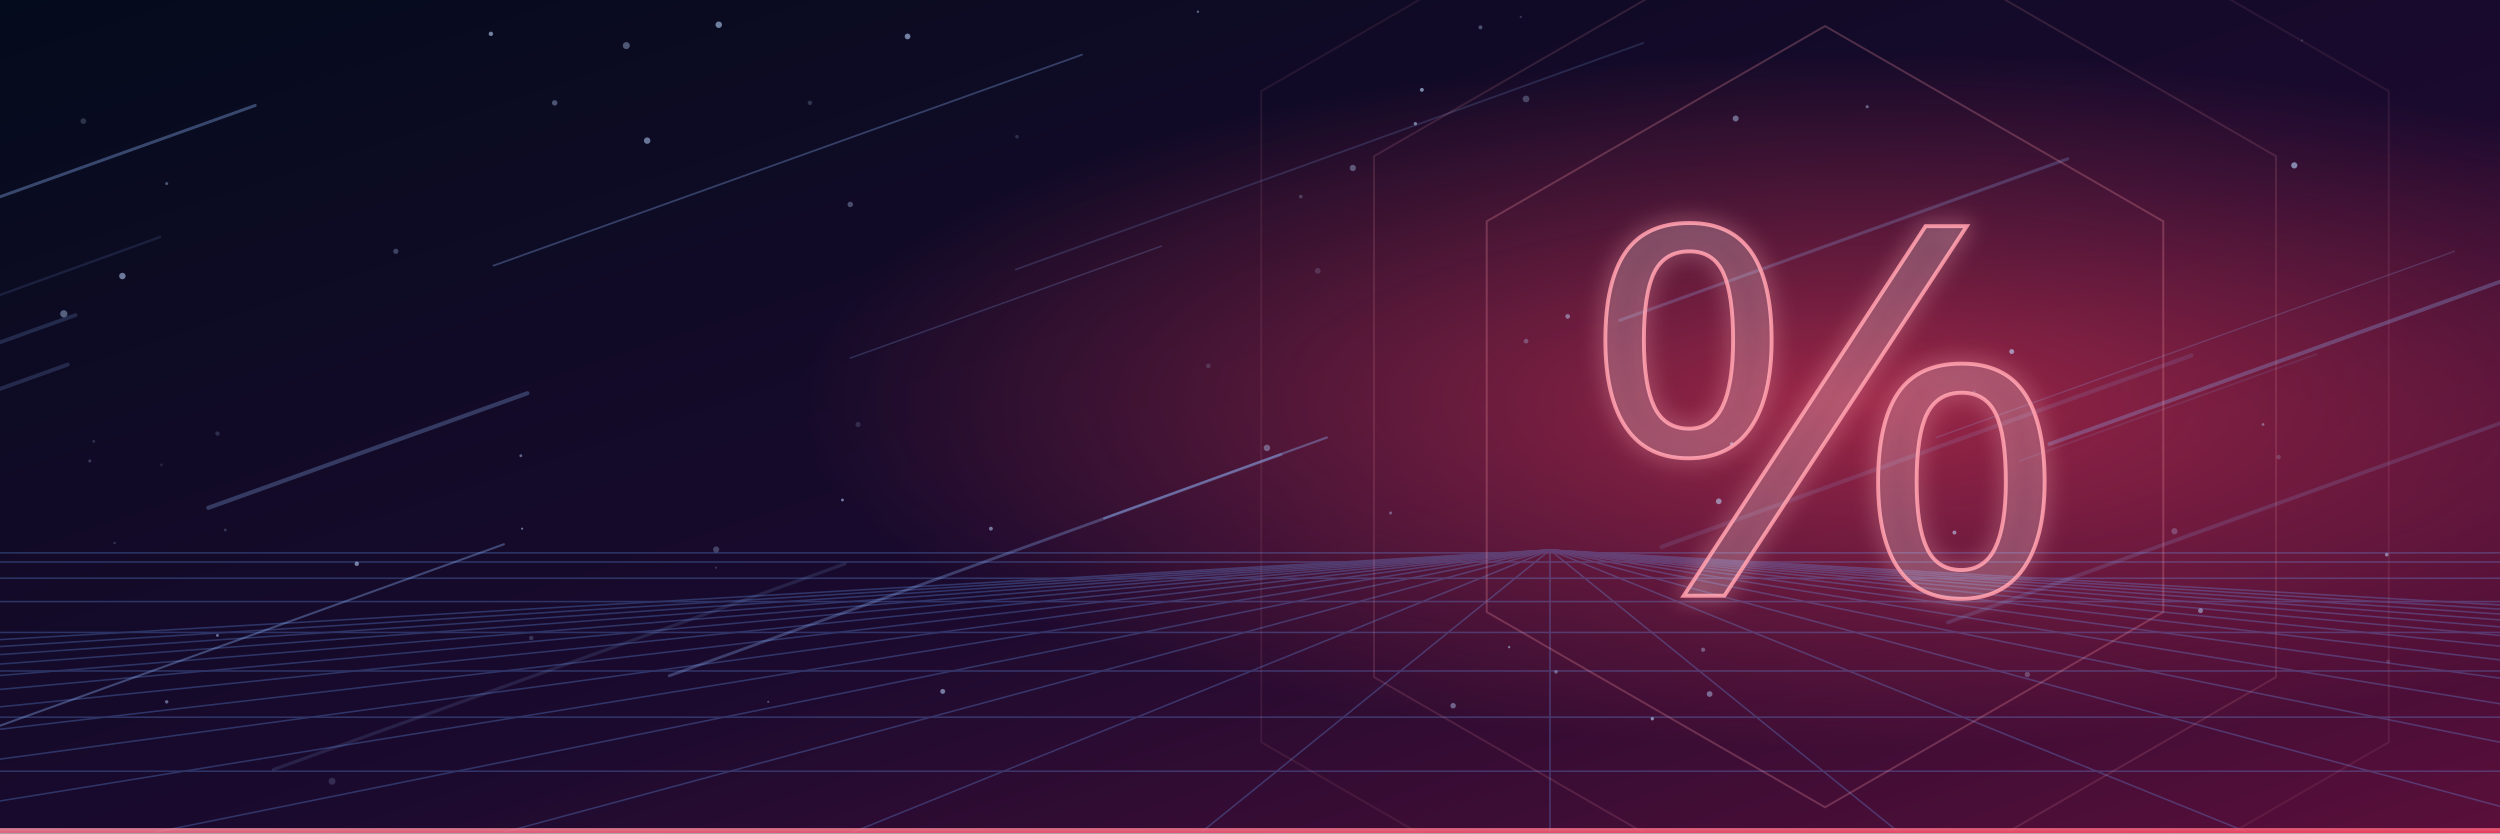
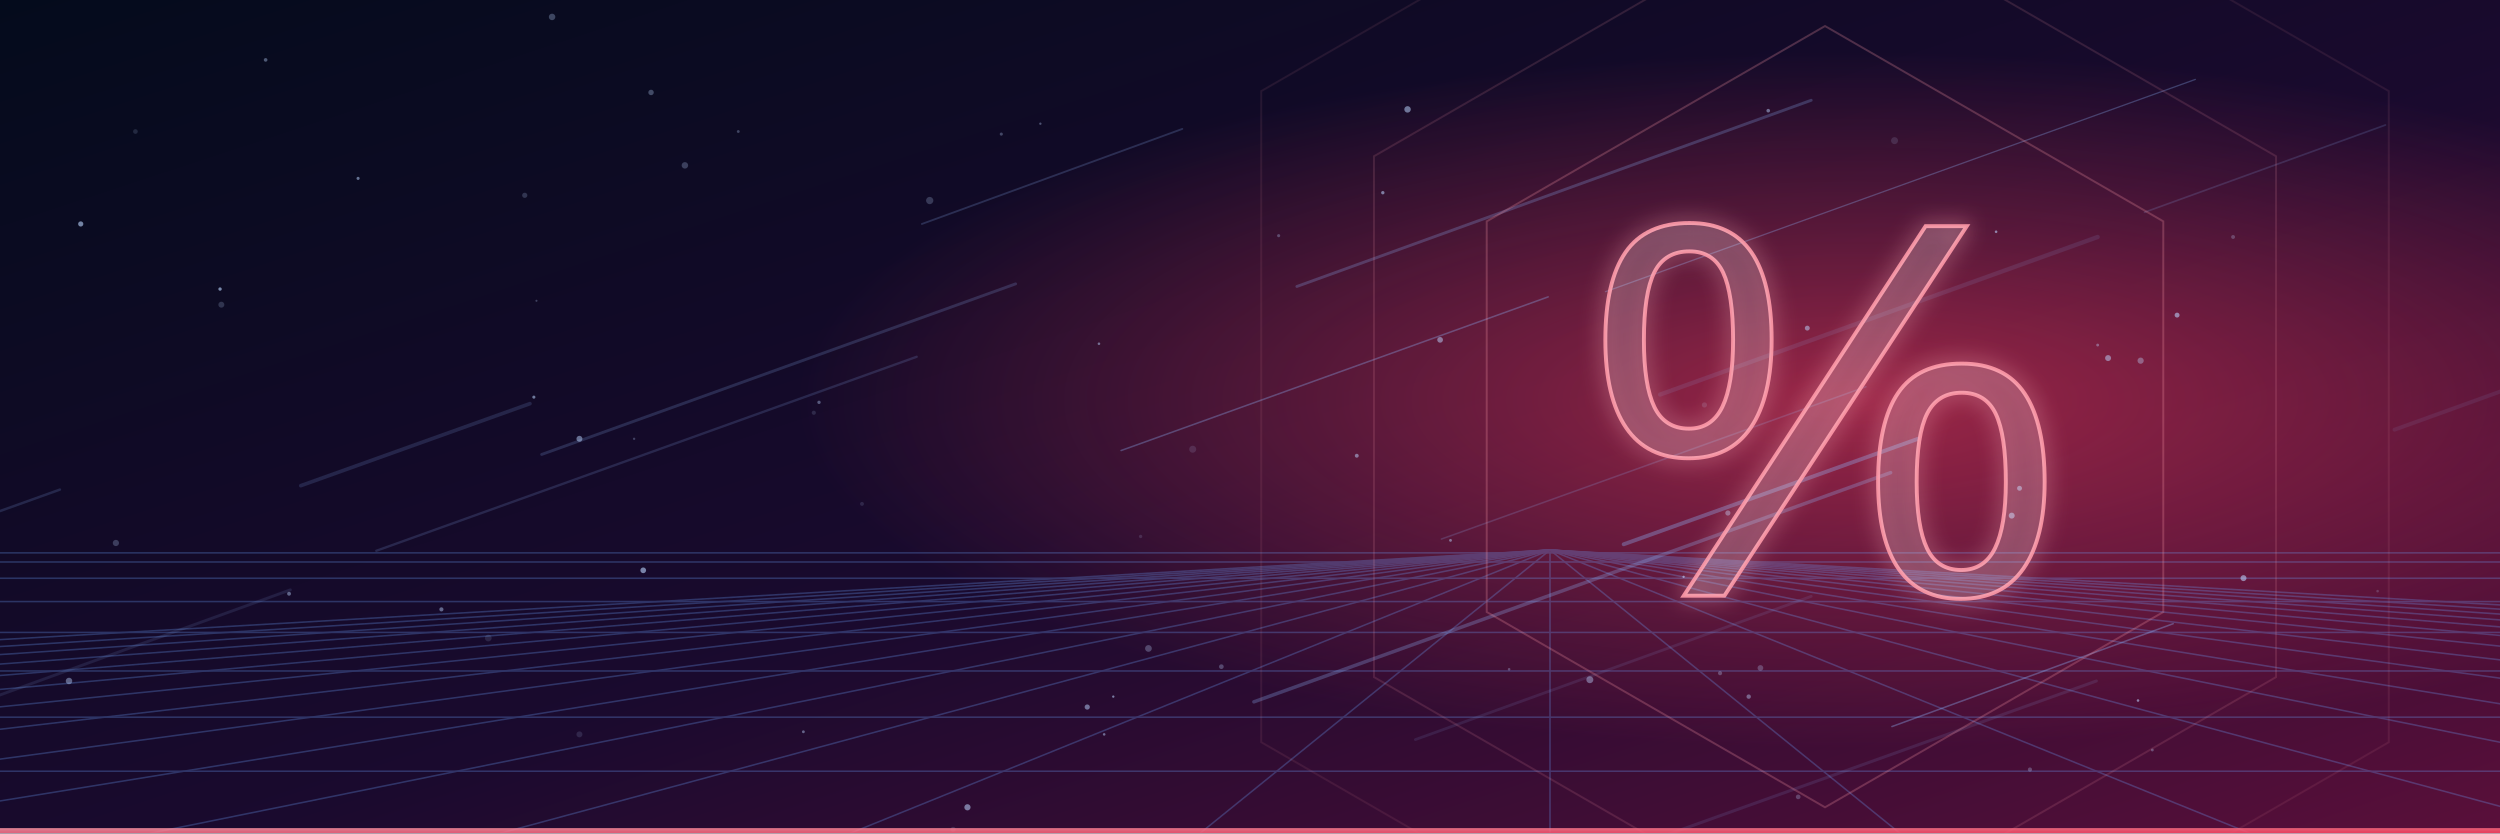
<svg xmlns="http://www.w3.org/2000/svg" viewBox="0 0 1920 640" width="1920" height="640" preserveAspectRatio="xMidYMid slice">
  <defs>
    <linearGradient id="bg" x1="0" y1="0" x2="1" y2="1">
      <stop offset="0" stop-color="#040b1c" />
      <stop offset=".55" stop-color="#1a0a2e" />
      <stop offset="1" stop-color="#5a0f3a" />
    </linearGradient>
    <radialGradient id="halo" cx="0.74" cy="0.48" r="0.42">
      <stop offset="0" stop-color="#ff3d5a" stop-opacity=".55" />
      <stop offset="1" stop-color="#ff3d5a" stop-opacity="0" />
    </radialGradient>
    <linearGradient id="shape" x1="0" y1="0" x2="1" y2="1">
      <stop offset="0" stop-color="#ff9aa9" />
      <stop offset="1" stop-color="#ff3d5a" />
    </linearGradient>
    <linearGradient id="fade" x1="0" y1="0" x2="0" y2="1">
      <stop offset="0" stop-color="#fff" stop-opacity="0" />
      <stop offset=".35" stop-color="#fff" stop-opacity="1" />
    </linearGradient>
    <mask id="fadeUp">
      <rect width="1920" height="640" fill="url(#fade)" />
    </mask>
    <filter id="glow" x="-30%" y="-30%" width="160%" height="160%">
      <feGaussianBlur stdDeviation="8" result="b" />
      <feMerge>
        <feMergeNode in="b" />
        <feMergeNode in="SourceGraphic" />
      </feMerge>
    </filter>
  </defs>
  <rect width="1920" height="640" fill="url(#bg)" />
  <rect width="1920" height="640" fill="url(#halo)" />
  <g stroke="#6aa3ff" stroke-width="1.2" opacity=".28" mask="url(#fadeUp)">
    <line x1="1190.4" y1="422.4" x2="-2572.8" y2="640" />
    <line x1="1190.4" y1="422.4" x2="-2304" y2="640" />
    <line x1="1190.4" y1="422.4" x2="-2035.2" y2="640" />
    <line x1="1190.4" y1="422.4" x2="-1766.4" y2="640" />
    <line x1="1190.4" y1="422.4" x2="-1497.6" y2="640" />
    <line x1="1190.4" y1="422.4" x2="-1228.8" y2="640" />
    <line x1="1190.4" y1="422.4" x2="-960" y2="640" />
    <line x1="1190.4" y1="422.4" x2="-691.2" y2="640" />
    <line x1="1190.4" y1="422.4" x2="-422.4" y2="640" />
    <line x1="1190.4" y1="422.4" x2="-153.6" y2="640" />
    <line x1="1190.4" y1="422.4" x2="115.2" y2="640" />
    <line x1="1190.4" y1="422.4" x2="384" y2="640" />
    <line x1="1190.4" y1="422.4" x2="652.8" y2="640" />
    <line x1="1190.4" y1="422.4" x2="921.6" y2="640" />
    <line x1="1190.4" y1="422.4" x2="1190.4" y2="640" />
    <line x1="1190.4" y1="422.4" x2="1459.2" y2="640" />
    <line x1="1190.4" y1="422.4" x2="1728" y2="640" />
    <line x1="1190.4" y1="422.4" x2="1996.8" y2="640" />
    <line x1="1190.4" y1="422.4" x2="2265.6" y2="640" />
    <line x1="1190.4" y1="422.4" x2="2534.4" y2="640" />
    <line x1="1190.4" y1="422.4" x2="2803.2" y2="640" />
    <line x1="1190.4" y1="422.4" x2="3072" y2="640" />
    <line x1="1190.4" y1="422.4" x2="3340.8" y2="640" />
    <line x1="1190.4" y1="422.4" x2="3609.6" y2="640" />
    <line x1="1190.4" y1="422.4" x2="3878.4" y2="640" />
    <line x1="1190.4" y1="422.4" x2="4147.2" y2="640" />
    <line x1="1190.4" y1="422.4" x2="4416" y2="640" />
    <line x1="1190.4" y1="422.4" x2="4684.8" y2="640" />
    <line x1="1190.4" y1="422.4" x2="4953.6" y2="640" />
    <line x1="0" y1="424.6" x2="1920" y2="424.6" />
    <line x1="0" y1="431.6" x2="1920" y2="431.6" />
    <line x1="0" y1="444.1" x2="1920" y2="444.1" />
    <line x1="0" y1="462.0" x2="1920" y2="462.0" />
    <line x1="0" y1="485.7" x2="1920" y2="485.7" />
    <line x1="0" y1="515.3" x2="1920" y2="515.3" />
    <line x1="0" y1="550.8" x2="1920" y2="550.8" />
    <line x1="0" y1="592.3" x2="1920" y2="592.3" />
    <line x1="0" y1="640.0" x2="1920" y2="640.0" />
  </g>
-   <line x1="387" y1="418" x2="-13" y2="562" stroke="#8fb8ff" stroke-width="1.6" stroke-linecap="round" opacity="0.35" />
-   <line x1="58" y1="242" x2="-228" y2="345" stroke="#8fb8ff" stroke-width="2.9" stroke-linecap="round" opacity="0.18" />
-   <line x1="892" y1="189" x2="653" y2="275" stroke="#8fb8ff" stroke-width="1.1" stroke-linecap="round" opacity="0.21" />
-   <line x1="196" y1="81" x2="-159" y2="208" stroke="#8fb8ff" stroke-width="2.3" stroke-linecap="round" opacity="0.35" />
-   <line x1="1683" y1="273" x2="1276" y2="420" stroke="#8fb8ff" stroke-width="3.2" stroke-linecap="round" opacity="0.13" />
-   <line x1="1262" y1="33" x2="780" y2="207" stroke="#8fb8ff" stroke-width="1.4" stroke-linecap="round" opacity="0.17" />
-   <line x1="1885" y1="193" x2="1487" y2="336" stroke="#8fb8ff" stroke-width="1.0" stroke-linecap="round" opacity="0.20" />
-   <line x1="405" y1="302" x2="160" y2="390" stroke="#8fb8ff" stroke-width="3.2" stroke-linecap="round" opacity="0.28" />
-   <line x1="123" y1="182" x2="-40" y2="241" stroke="#8fb8ff" stroke-width="1.9" stroke-linecap="round" opacity="0.12" />
-   <line x1="1779" y1="272" x2="1551" y2="354" stroke="#8fb8ff" stroke-width="1.3" stroke-linecap="round" opacity="0.11" />
-   <line x1="1019" y1="336" x2="848" y2="398" stroke="#8fb8ff" stroke-width="1.7" stroke-linecap="round" opacity="0.36" />
-   <line x1="984" y1="349" x2="514" y2="519" stroke="#8fb8ff" stroke-width="2.2" stroke-linecap="round" opacity="0.30" />
-   <line x1="1959" y1="311" x2="1496" y2="478" stroke="#8fb8ff" stroke-width="2.9" stroke-linecap="round" opacity="0.16" />
-   <line x1="1996" y1="189" x2="1574" y2="341" stroke="#8fb8ff" stroke-width="3.0" stroke-linecap="round" opacity="0.28" />
-   <line x1="649" y1="433" x2="210" y2="591" stroke="#8fb8ff" stroke-width="2.5" stroke-linecap="round" opacity="0.13" />
-   <line x1="1588" y1="122" x2="1244" y2="246" stroke="#8fb8ff" stroke-width="2.4" stroke-linecap="round" opacity="0.23" />
-   <line x1="831" y1="42" x2="379" y2="204" stroke="#8fb8ff" stroke-width="1.4" stroke-linecap="round" opacity="0.30" />
-   <line x1="52" y1="280" x2="-207" y2="373" stroke="#8fb8ff" stroke-width="3.0" stroke-linecap="round" opacity="0.18" />
-   <circle cx="550" cy="422" r="2.4" fill="#bcd6ff" opacity="0.27" />
-   <circle cx="304" cy="193" r="2.0" fill="#bcd6ff" opacity="0.28" />
-   <circle cx="377" cy="26" r="1.7" fill="#bcd6ff" opacity="0.58" />
-   <circle cx="1545" cy="270" r="1.9" fill="#bcd6ff" opacity="0.61" />
-   <circle cx="69" cy="354" r="1.2" fill="#bcd6ff" opacity="0.24" />
-   <circle cx="173" cy="407" r="1.1" fill="#bcd6ff" opacity="0.21" />
-   <circle cx="1690" cy="469" r="1.9" fill="#bcd6ff" opacity="0.50" />
-   <circle cx="72" cy="339" r="1.1" fill="#bcd6ff" opacity="0.18" />
-   <circle cx="497" cy="108" r="2.5" fill="#bcd6ff" opacity="0.52" />
-   <circle cx="1516" cy="301" r="1.3" fill="#bcd6ff" opacity="0.17" />
-   <circle cx="659" cy="326" r="2.0" fill="#bcd6ff" opacity="0.16" />
-   <circle cx="426" cy="79" r="2.1" fill="#bcd6ff" opacity="0.36" />
-   <circle cx="1670" cy="408" r="2.4" fill="#bcd6ff" opacity="0.26" />
-   <circle cx="1168" cy="13" r="0.9" fill="#bcd6ff" opacity="0.21" />
-   <circle cx="49" cy="241" r="2.8" fill="#bcd6ff" opacity="0.42" />
-   <circle cx="481" cy="35" r="2.7" fill="#bcd6ff" opacity="0.38" />
-   <circle cx="550" cy="436" r="0.8" fill="#bcd6ff" opacity="0.22" />
-   <circle cx="1137" cy="21" r="1.5" fill="#bcd6ff" opacity="0.35" />
-   <circle cx="94" cy="212" r="2.5" fill="#bcd6ff" opacity="0.54" />
-   <circle cx="1172" cy="262" r="1.8" fill="#bcd6ff" opacity="0.29" />
-   <circle cx="920" cy="9" r="0.9" fill="#bcd6ff" opacity="0.48" />
-   <circle cx="1834" cy="508" r="1.5" fill="#bcd6ff" opacity="0.16" />
-   <circle cx="1762" cy="127" r="2.4" fill="#bcd6ff" opacity="0.60" />
-   <circle cx="1557" cy="518" r="2.1" fill="#bcd6ff" opacity="0.27" />
-   <circle cx="1116" cy="542" r="2.1" fill="#bcd6ff" opacity="0.43" />
-   <circle cx="401" cy="406" r="0.8" fill="#bcd6ff" opacity="0.56" />
-   <circle cx="1087" cy="95" r="1.3" fill="#bcd6ff" opacity="0.56" />
-   <circle cx="167" cy="488" r="1.1" fill="#bcd6ff" opacity="0.51" />
-   <circle cx="1068" cy="394" r="1.2" fill="#bcd6ff" opacity="0.36" />
-   <circle cx="1092" cy="69" r="1.5" fill="#bcd6ff" opacity="0.62" />
-   <circle cx="408" cy="490" r="1.7" fill="#bcd6ff" opacity="0.21" />
-   <circle cx="1738" cy="326" r="1.1" fill="#bcd6ff" opacity="0.40" />
-   <circle cx="167" cy="333" r="1.7" fill="#bcd6ff" opacity="0.17" />
-   <circle cx="622" cy="79" r="1.7" fill="#bcd6ff" opacity="0.20" />
-   <circle cx="64" cy="93" r="2.2" fill="#bcd6ff" opacity="0.20" />
-   <circle cx="724" cy="531" r="1.9" fill="#bcd6ff" opacity="0.54" />
-   <circle cx="653" cy="157" r="2.1" fill="#bcd6ff" opacity="0.33" />
-   <circle cx="1313" cy="533" r="2.2" fill="#bcd6ff" opacity="0.46" />
-   <circle cx="1308" cy="499" r="1.6" fill="#bcd6ff" opacity="0.37" />
-   <circle cx="1195" cy="516" r="1.4" fill="#bcd6ff" opacity="0.39" />
-   <circle cx="1833" cy="426" r="1.4" fill="#bcd6ff" opacity="0.51" />
-   <circle cx="1501" cy="409" r="1.5" fill="#bcd6ff" opacity="0.59" />
-   <circle cx="697" cy="28" r="2.2" fill="#bcd6ff" opacity="0.58" />
-   <circle cx="88" cy="417" r="1.0" fill="#bcd6ff" opacity="0.18" />
-   <circle cx="1039" cy="129" r="2.4" fill="#bcd6ff" opacity="0.37" />
-   <circle cx="128" cy="539" r="1.3" fill="#bcd6ff" opacity="0.46" />
-   <circle cx="1434" cy="82" r="1.2" fill="#bcd6ff" opacity="0.43" />
-   <circle cx="590" cy="539" r="0.8" fill="#bcd6ff" opacity="0.36" />
-   <circle cx="973" cy="344" r="2.5" fill="#bcd6ff" opacity="0.39" />
-   <circle cx="1768" cy="31" r="0.8" fill="#bcd6ff" opacity="0.22" />
-   <circle cx="552" cy="19" r="2.5" fill="#bcd6ff" opacity="0.57" />
-   <circle cx="274" cy="433" r="1.7" fill="#bcd6ff" opacity="0.57" />
-   <circle cx="128" cy="141" r="1.2" fill="#bcd6ff" opacity="0.35" />
-   <circle cx="647" cy="384" r="1.1" fill="#bcd6ff" opacity="0.56" />
-   <circle cx="1333" cy="91" r="2.3" fill="#bcd6ff" opacity="0.45" />
-   <circle cx="1204" cy="243" r="1.8" fill="#bcd6ff" opacity="0.47" />
-   <circle cx="124" cy="357" r="1.1" fill="#bcd6ff" opacity="0.12" />
-   <circle cx="781" cy="105" r="1.4" fill="#bcd6ff" opacity="0.18" />
-   <circle cx="761" cy="406" r="1.5" fill="#bcd6ff" opacity="0.53" />
-   <circle cx="999" cy="151" r="1.4" fill="#bcd6ff" opacity="0.24" />
-   <circle cx="1320" cy="385" r="2.2" fill="#bcd6ff" opacity="0.56" />
-   <circle cx="928" cy="281" r="1.8" fill="#bcd6ff" opacity="0.16" />
-   <circle cx="1269" cy="552" r="1.3" fill="#bcd6ff" opacity="0.60" />
-   <circle cx="255" cy="600" r="2.7" fill="#bcd6ff" opacity="0.17" />
-   <circle cx="1172" cy="76" r="2.6" fill="#bcd6ff" opacity="0.28" />
-   <circle cx="400" cy="350" r="1.1" fill="#bcd6ff" opacity="0.46" />
-   <circle cx="1750" cy="351" r="1.7" fill="#bcd6ff" opacity="0.20" />
-   <circle cx="1330" cy="341" r="1.4" fill="#bcd6ff" opacity="0.55" />
-   <circle cx="1012" cy="208" r="2.2" fill="#bcd6ff" opacity="0.17" />
-   <circle cx="1159" cy="497" r="0.9" fill="#bcd6ff" opacity="0.52" />
+   <line x1="223" y1="453" x2="-161" y2="592" stroke="#8fb8ff" stroke-width="2.2" stroke-linecap="round" opacity="0.12" />
+   <line x1="1611" y1="182" x2="1275" y2="303" stroke="#8fb8ff" stroke-width="3.3" stroke-linecap="round" opacity="0.12" />
+   <line x1="1452" y1="363" x2="963" y2="539" stroke="#8fb8ff" stroke-width="2.7" stroke-linecap="round" opacity="0.27" />
+   <line x1="1610" y1="523" x2="1124" y2="697" stroke="#8fb8ff" stroke-width="2.3" stroke-linecap="round" opacity="0.12" />
+   <line x1="46" y1="376" x2="-462" y2="558" stroke="#8fb8ff" stroke-width="1.9" stroke-linecap="round" opacity="0.17" />
+   <line x1="1189" y1="228" x2="861" y2="346" stroke="#8fb8ff" stroke-width="1.2" stroke-linecap="round" opacity="0.32" />
+   <line x1="407" y1="310" x2="231" y2="373" stroke="#8fb8ff" stroke-width="2.8" stroke-linecap="round" opacity="0.16" />
+   <line x1="704" y1="274" x2="289" y2="423" stroke="#8fb8ff" stroke-width="1.8" stroke-linecap="round" opacity="0.17" />
+   <line x1="1473" y1="337" x2="1247" y2="418" stroke="#8fb8ff" stroke-width="3.0" stroke-linecap="round" opacity="0.33" />
+   <line x1="1391" y1="458" x2="1087" y2="568" stroke="#8fb8ff" stroke-width="2.1" stroke-linecap="round" opacity="0.11" />
+   <line x1="908" y1="99" x2="708" y2="172" stroke="#8fb8ff" stroke-width="1.4" stroke-linecap="round" opacity="0.21" />
+   <line x1="1686" y1="61" x2="1233" y2="224" stroke="#8fb8ff" stroke-width="1.0" stroke-linecap="round" opacity="0.30" />
+   <line x1="780" y1="218" x2="416" y2="349" stroke="#8fb8ff" stroke-width="2.2" stroke-linecap="round" opacity="0.19" />
+   <line x1="1433" y1="297" x2="1107" y2="414" stroke="#8fb8ff" stroke-width="1.2" stroke-linecap="round" opacity="0.19" />
+   <line x1="2080" y1="243" x2="1839" y2="330" stroke="#8fb8ff" stroke-width="3.0" stroke-linecap="round" opacity="0.09" />
+   <line x1="1391" y1="77" x2="996" y2="220" stroke="#8fb8ff" stroke-width="2.2" stroke-linecap="round" opacity="0.24" />
+   <line x1="1669" y1="479" x2="1453" y2="558" stroke="#8fb8ff" stroke-width="1.2" stroke-linecap="round" opacity="0.35" />
+   <line x1="1832" y1="96" x2="1647" y2="163" stroke="#8fb8ff" stroke-width="1.3" stroke-linecap="round" opacity="0.17" />
+   <circle cx="769" cy="103" r="1.2" fill="#bcd6ff" opacity="0.30" />
+   <circle cx="1644" cy="277" r="2.4" fill="#bcd6ff" opacity="0.37" />
+   <circle cx="1343" cy="535" r="1.7" fill="#bcd6ff" opacity="0.42" />
+   <circle cx="445" cy="564" r="2.3" fill="#bcd6ff" opacity="0.14" />
+   <circle cx="844" cy="264" r="1.0" fill="#bcd6ff" opacity="0.47" />
+   <circle cx="982" cy="181" r="1.2" fill="#bcd6ff" opacity="0.30" />
+   <circle cx="170" cy="234" r="2.3" fill="#bcd6ff" opacity="0.20" />
+   <circle cx="1081" cy="84" r="2.5" fill="#bcd6ff" opacity="0.52" />
+   <circle cx="799" cy="95" r="0.9" fill="#bcd6ff" opacity="0.36" />
+   <circle cx="169" cy="222" r="1.3" fill="#bcd6ff" opacity="0.62" />
+   <circle cx="445" cy="337" r="2.3" fill="#bcd6ff" opacity="0.49" />
+   <circle cx="375" cy="490" r="2.6" fill="#bcd6ff" opacity="0.13" />
+   <circle cx="104" cy="101" r="1.8" fill="#bcd6ff" opacity="0.15" />
+   <circle cx="567" cy="101" r="1.1" fill="#bcd6ff" opacity="0.29" />
+   <circle cx="617" cy="562" r="1.1" fill="#bcd6ff" opacity="0.44" />
+   <circle cx="487" cy="337" r="0.9" fill="#bcd6ff" opacity="0.27" />
+   <circle cx="339" cy="468" r="1.6" fill="#bcd6ff" opacity="0.45" />
+   <circle cx="1826" cy="454" r="1.0" fill="#bcd6ff" opacity="0.20" />
+   <circle cx="1159" cy="514" r="1.0" fill="#bcd6ff" opacity="0.31" />
+   <circle cx="1642" cy="538" r="1.0" fill="#bcd6ff" opacity="0.58" />
+   <circle cx="222" cy="456" r="1.5" fill="#bcd6ff" opacity="0.44" />
+   <circle cx="1611" cy="265" r="1.1" fill="#bcd6ff" opacity="0.38" />
+   <circle cx="835" cy="543" r="2.0" fill="#bcd6ff" opacity="0.50" />
+   <circle cx="916" cy="345" r="2.7" fill="#bcd6ff" opacity="0.14" />
+   <circle cx="1358" cy="85" r="1.4" fill="#bcd6ff" opacity="0.48" />
+   <circle cx="424" cy="13" r="2.5" fill="#bcd6ff" opacity="0.29" />
+   <circle cx="848" cy="564" r="1.0" fill="#bcd6ff" opacity="0.48" />
+   <circle cx="1042" cy="350" r="1.5" fill="#bcd6ff" opacity="0.50" />
+   <circle cx="1381" cy="612" r="1.8" fill="#bcd6ff" opacity="0.27" />
+   <circle cx="1559" cy="591" r="1.6" fill="#bcd6ff" opacity="0.29" />
+   <circle cx="53" cy="523" r="2.5" fill="#bcd6ff" opacity="0.43" />
+   <circle cx="1551" cy="375" r="1.9" fill="#bcd6ff" opacity="0.49" />
+   <circle cx="1672" cy="242" r="1.9" fill="#bcd6ff" opacity="0.57" />
+   <circle cx="1221" cy="522" r="2.7" fill="#bcd6ff" opacity="0.42" />
+   <circle cx="1114" cy="415" r="1.1" fill="#bcd6ff" opacity="0.48" />
+   <circle cx="1106" cy="261" r="2.2" fill="#bcd6ff" opacity="0.50" />
+   <circle cx="732" cy="637" r="2.0" fill="#bcd6ff" opacity="0.16" />
+   <circle cx="1309" cy="311" r="2.0" fill="#bcd6ff" opacity="0.15" />
+   <circle cx="855" cy="535" r="0.9" fill="#bcd6ff" opacity="0.57" />
+   <circle cx="526" cy="127" r="2.5" fill="#bcd6ff" opacity="0.26" />
+   <circle cx="1723" cy="444" r="2.3" fill="#bcd6ff" opacity="0.57" />
+   <circle cx="882" cy="498" r="2.6" fill="#bcd6ff" opacity="0.29" />
+   <circle cx="938" cy="512" r="1.8" fill="#bcd6ff" opacity="0.30" />
+   <circle cx="1327" cy="394" r="2.0" fill="#bcd6ff" opacity="0.40" />
+   <circle cx="1062" cy="148" r="1.3" fill="#bcd6ff" opacity="0.55" />
+   <circle cx="89" cy="417" r="2.4" fill="#bcd6ff" opacity="0.25" />
+   <circle cx="1545" cy="396" r="2.3" fill="#bcd6ff" opacity="0.52" />
+   <circle cx="500" cy="71" r="2.1" fill="#bcd6ff" opacity="0.31" />
+   <circle cx="662" cy="387" r="1.5" fill="#bcd6ff" opacity="0.14" />
+   <circle cx="403" cy="150" r="2.0" fill="#bcd6ff" opacity="0.21" />
+   <circle cx="1455" cy="108" r="2.7" fill="#bcd6ff" opacity="0.14" />
+   <circle cx="494" cy="438" r="2.2" fill="#bcd6ff" opacity="0.59" />
+   <circle cx="876" cy="412" r="1.3" fill="#bcd6ff" opacity="0.15" />
+   <circle cx="204" cy="46" r="1.4" fill="#bcd6ff" opacity="0.39" />
+   <circle cx="410" cy="305" r="1.2" fill="#bcd6ff" opacity="0.54" />
+   <circle cx="1715" cy="182" r="1.5" fill="#bcd6ff" opacity="0.26" />
+   <circle cx="1321" cy="517" r="1.6" fill="#bcd6ff" opacity="0.30" />
+   <circle cx="1533" cy="178" r="1.0" fill="#bcd6ff" opacity="0.58" />
+   <circle cx="714" cy="154" r="2.8" fill="#bcd6ff" opacity="0.23" />
+   <circle cx="629" cy="309" r="1.3" fill="#bcd6ff" opacity="0.39" />
+   <circle cx="275" cy="137" r="1.2" fill="#bcd6ff" opacity="0.51" />
+   <circle cx="625" cy="317" r="1.6" fill="#bcd6ff" opacity="0.15" />
+   <circle cx="1619" cy="275" r="2.3" fill="#bcd6ff" opacity="0.50" />
+   <circle cx="1388" cy="252" r="1.9" fill="#bcd6ff" opacity="0.51" />
+   <circle cx="412" cy="231" r="0.8" fill="#bcd6ff" opacity="0.27" />
+   <circle cx="62" cy="172" r="2.0" fill="#bcd6ff" opacity="0.59" />
+   <circle cx="1653" cy="576" r="1.1" fill="#bcd6ff" opacity="0.32" />
+   <circle cx="1293" cy="443" r="0.9" fill="#bcd6ff" opacity="0.61" />
+   <circle cx="743" cy="620" r="2.4" fill="#bcd6ff" opacity="0.54" />
+   <circle cx="1352" cy="513" r="2.2" fill="#bcd6ff" opacity="0.27" />
  <g opacity=".9">
    <polygon points="1661.4,470.0 1401.6,620.0 1141.8,470.0 1141.8,170.0 1401.6,20.0 1661.4,170.0" fill="none" stroke="#ff9aa9" stroke-width="1.5" opacity="0.28" />
    <polygon points="1748.0,520.0 1401.6,720.0 1055.2,520.0 1055.2,120.0 1401.6,-80.0 1748.0,120.0" fill="none" stroke="#ff9aa9" stroke-width="1.5" opacity="0.16" />
    <polygon points="1834.6,570.0 1401.6,820.0 968.6,570.0 968.6,70.0 1401.6,-180.0 1834.6,70.0" fill="none" stroke="#ff9aa9" stroke-width="1.5" opacity="0.1" />
  </g>
  <g filter="url(#glow)" font-family="Arial Black,Arial" text-anchor="middle">
    <text x="1401.6" y="457.5" font-size="412.5" fill="none" stroke="#ff9aa9" stroke-width="3" opacity=".9">%</text>
    <text x="1401.6" y="457.5" font-size="412.5" fill="#ffffff" opacity=".10">%</text>
  </g>
  <rect y="636" width="1920" height="4" fill="url(#shape)" opacity=".85" />
</svg>
